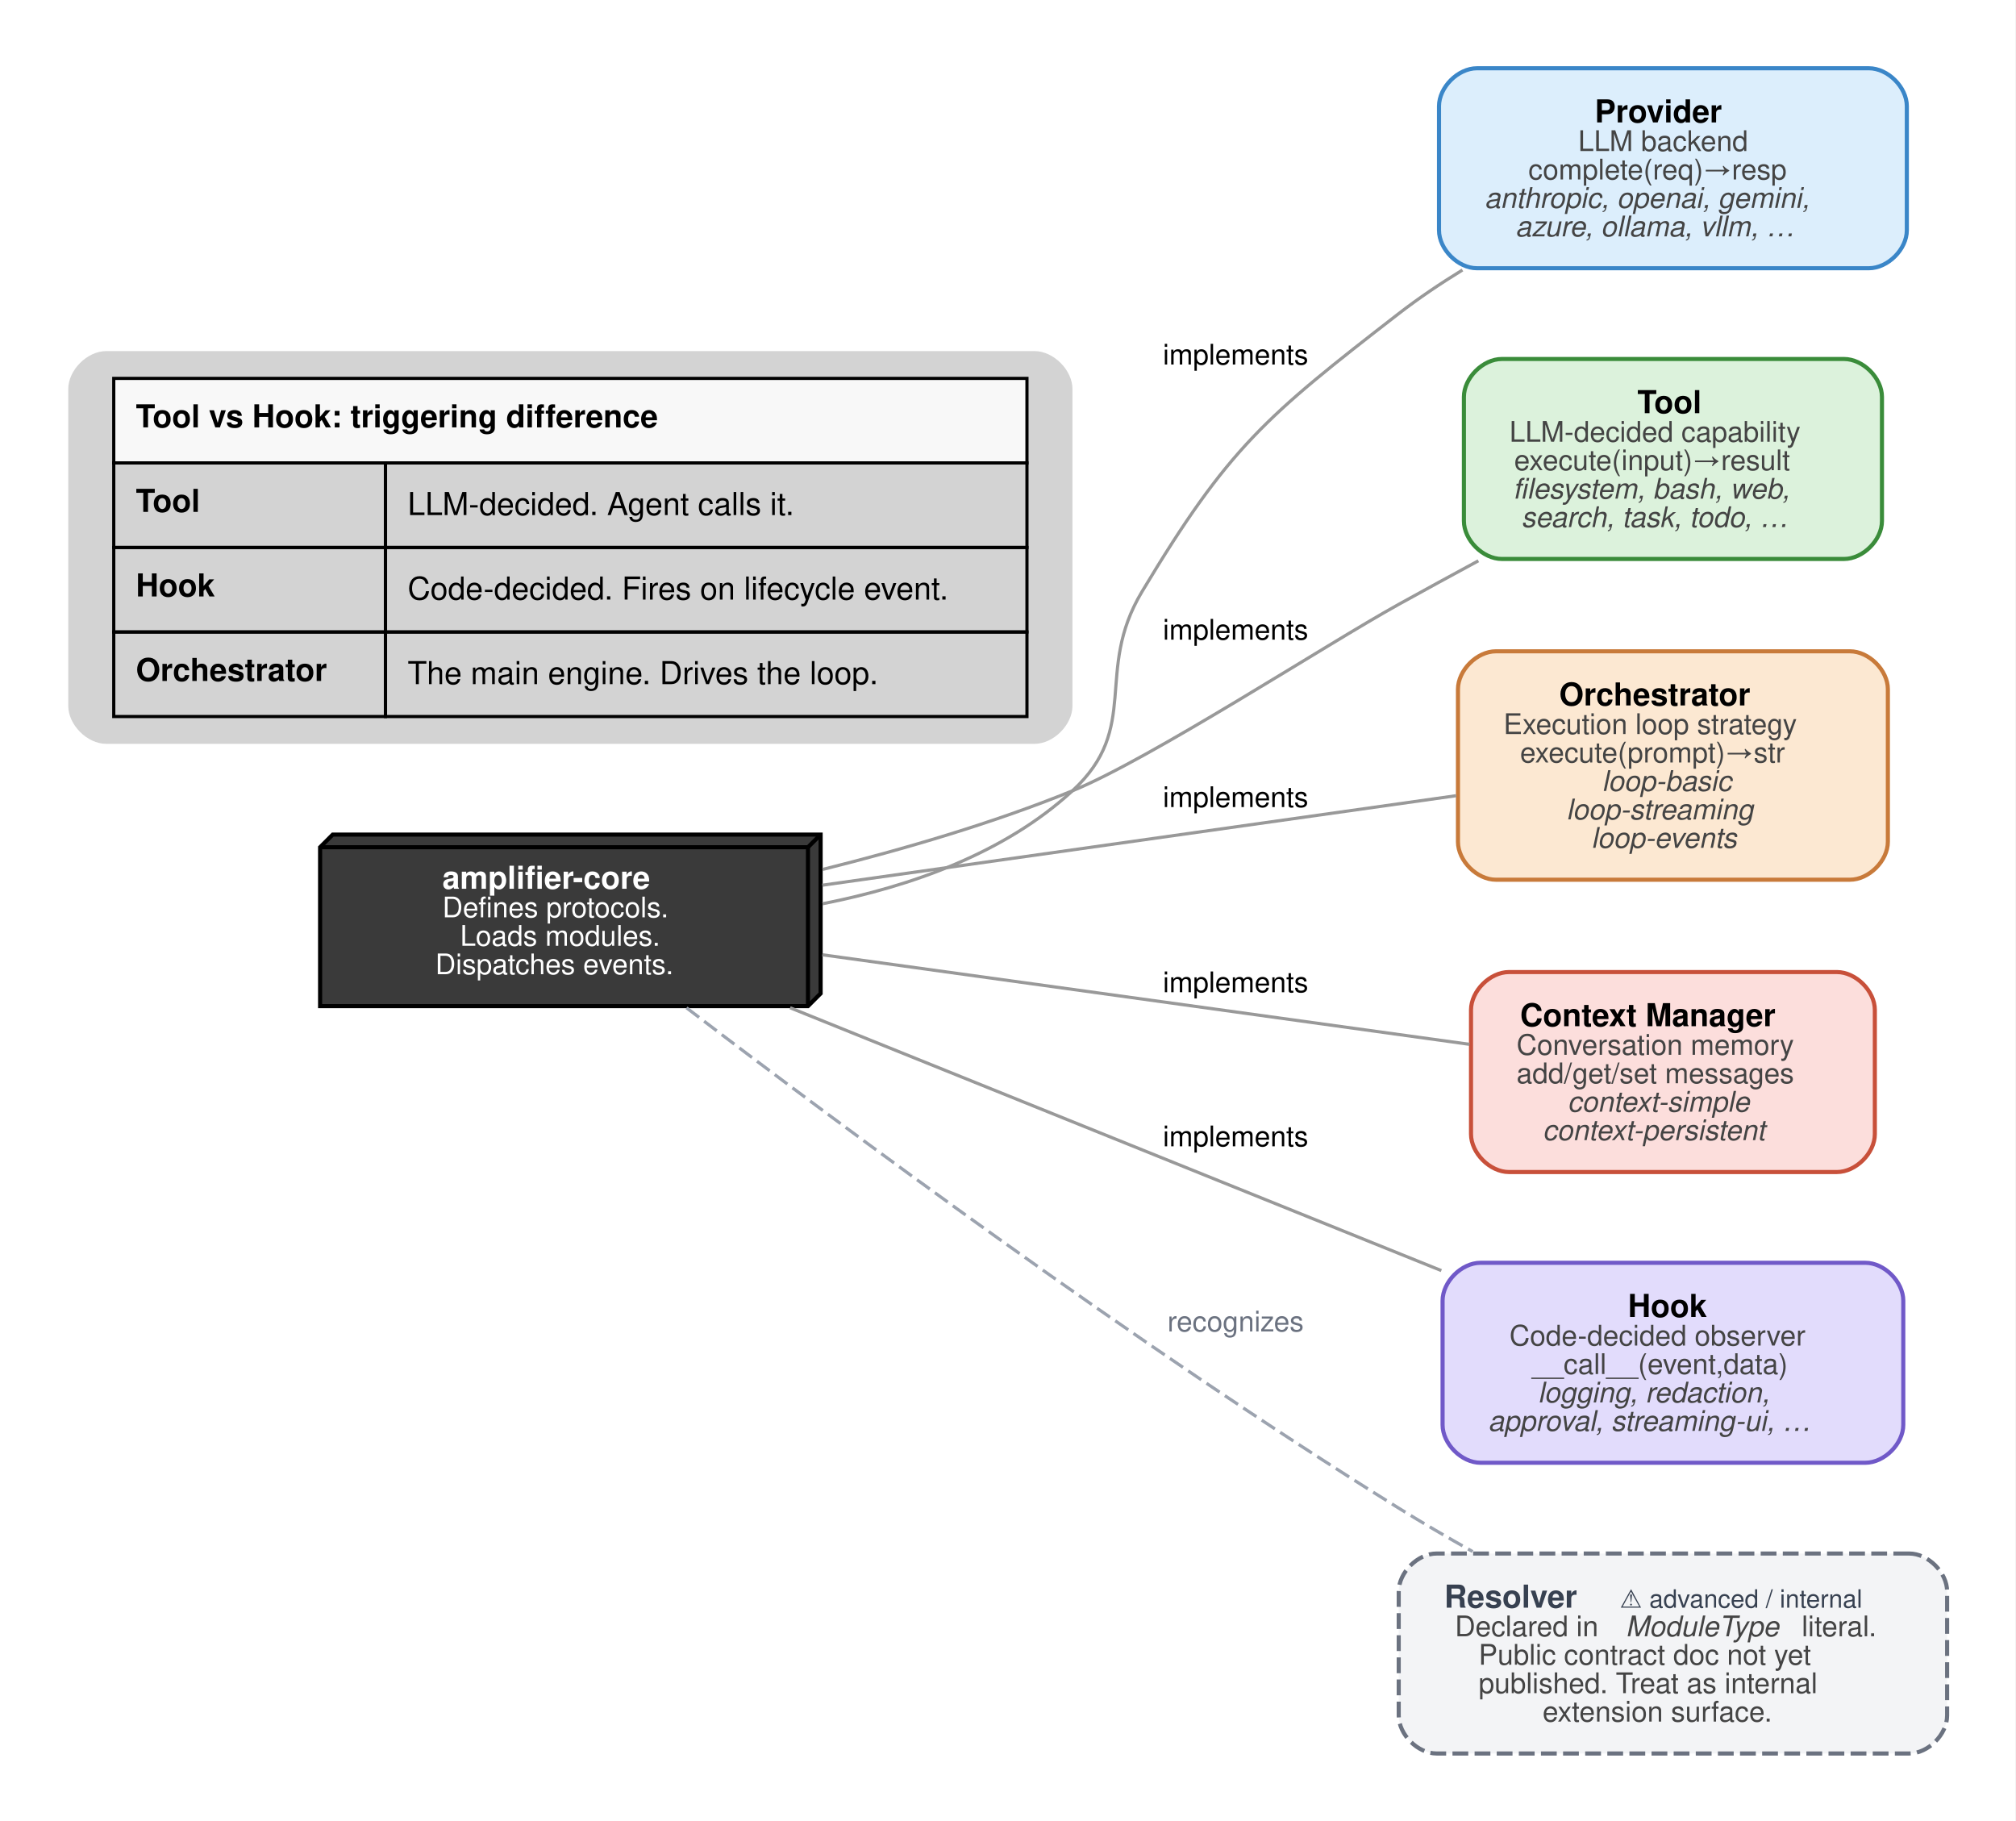
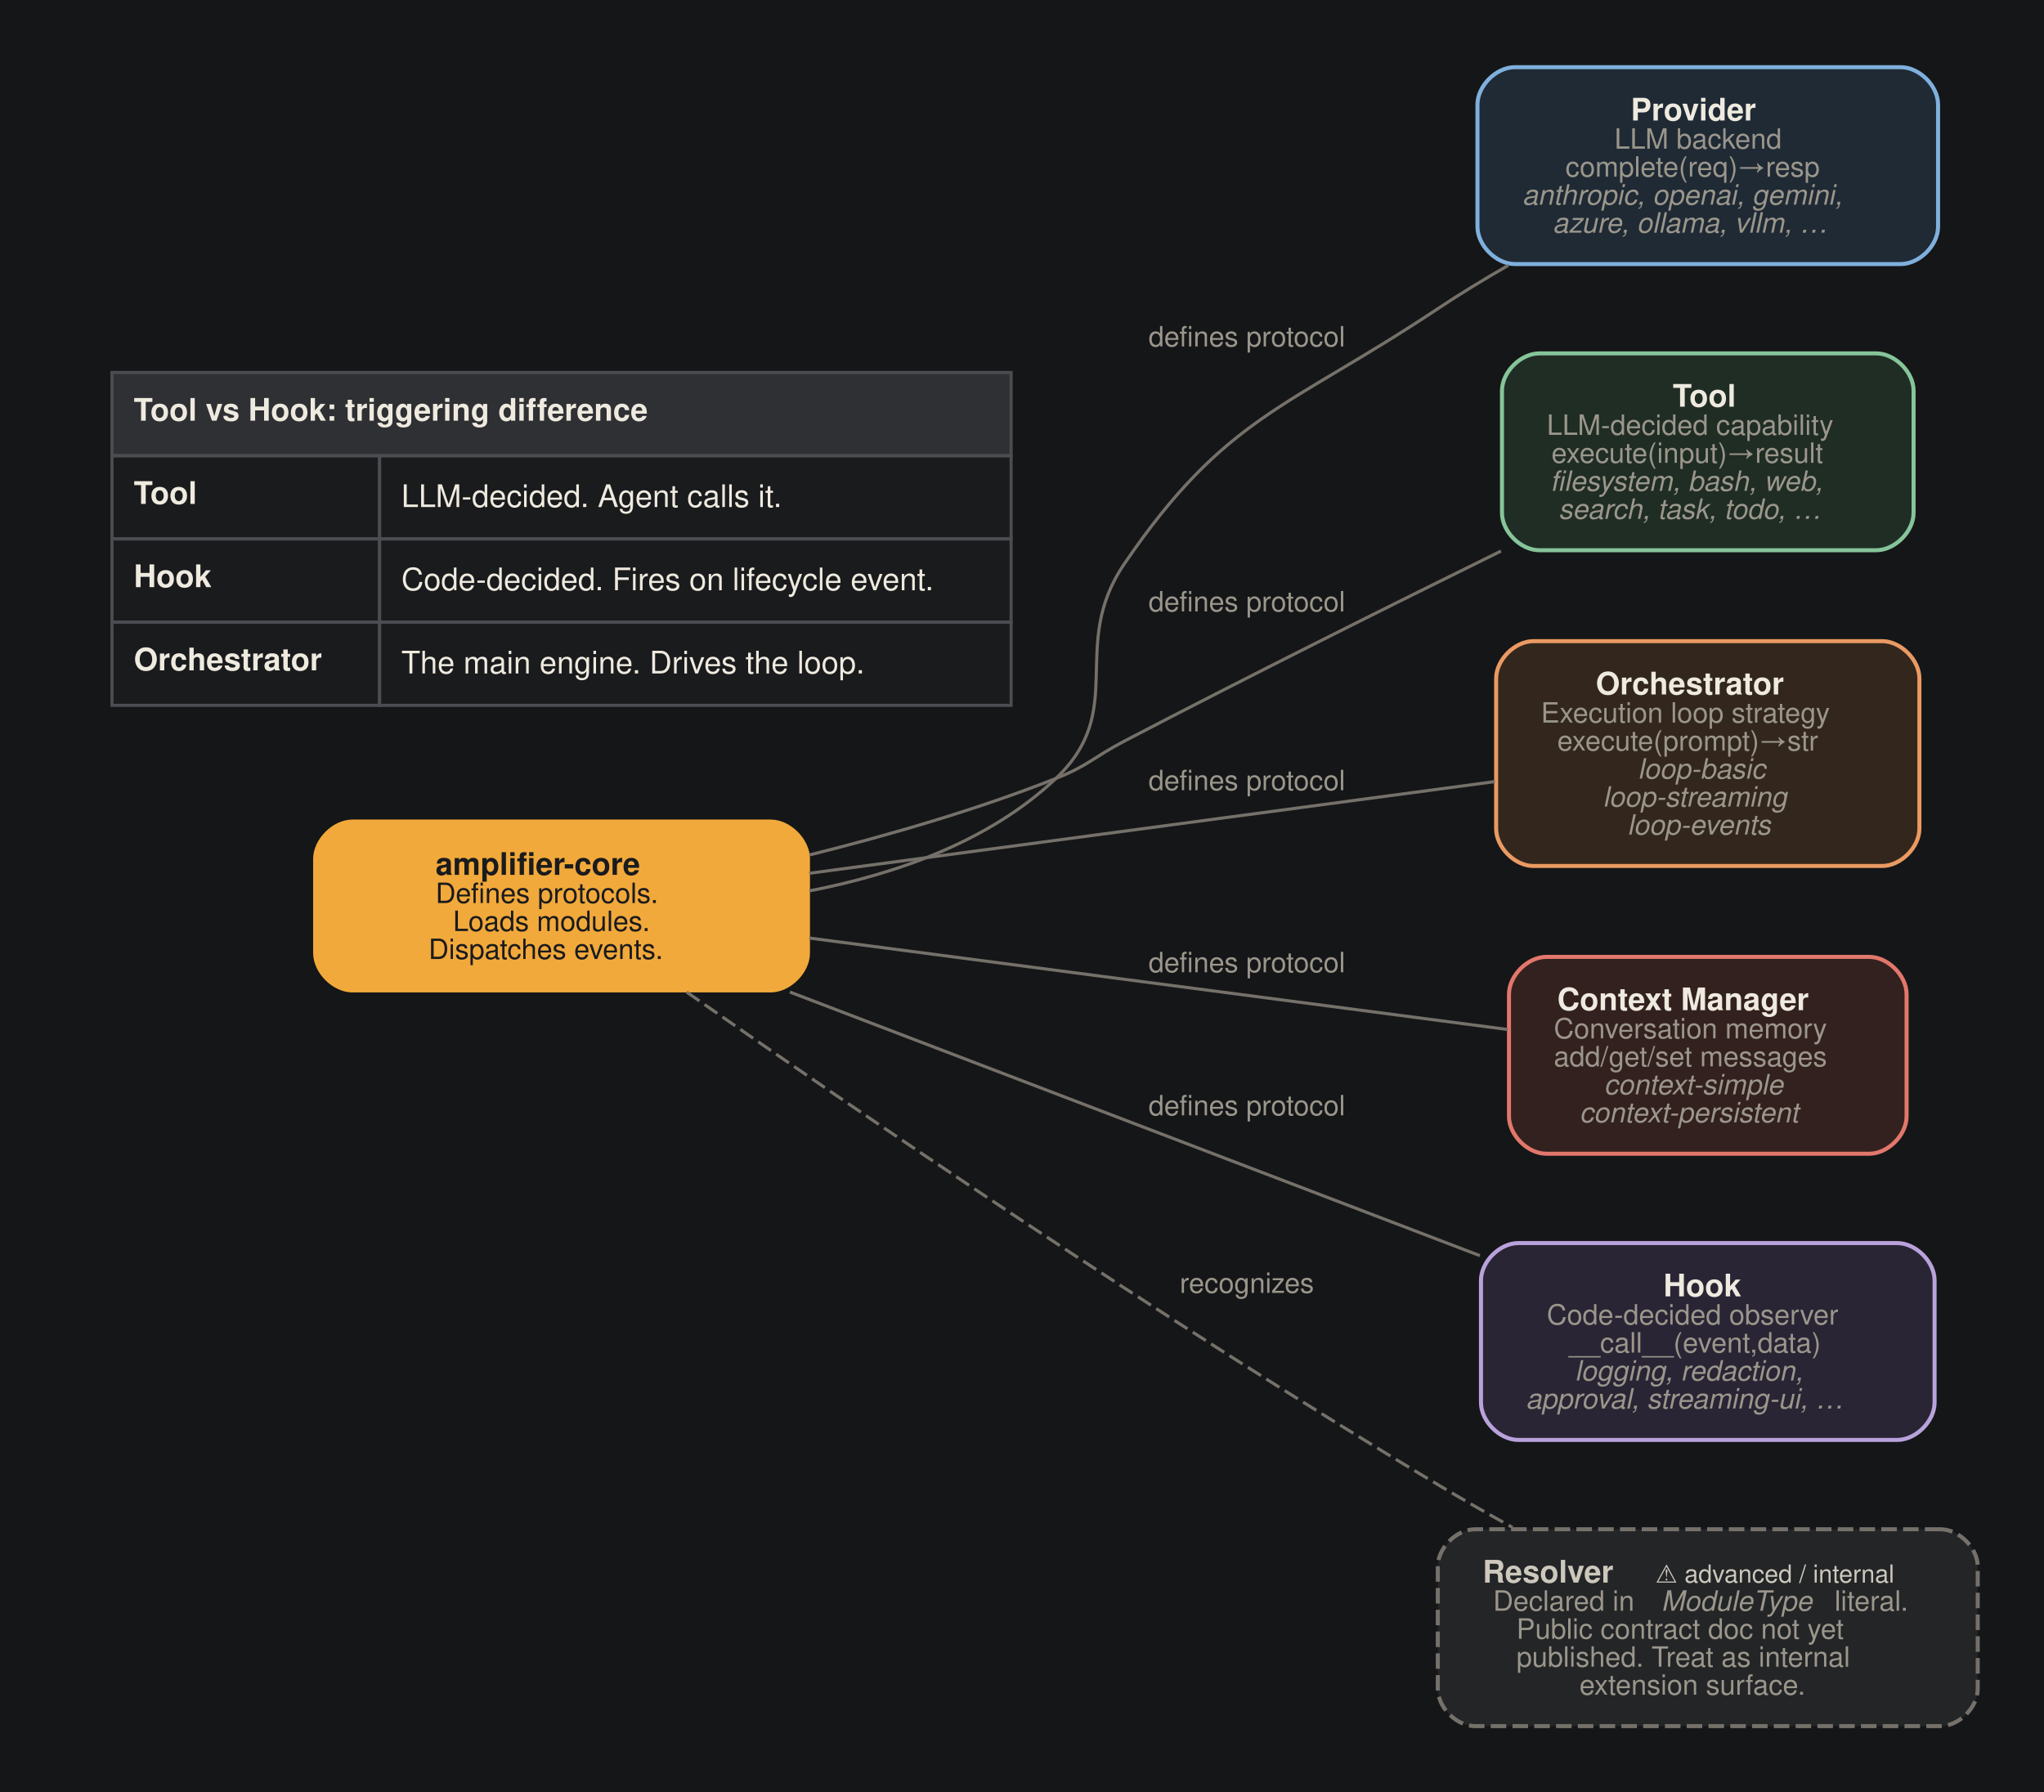
- <svg xmlns="http://www.w3.org/2000/svg" width="638pt" height="576pt" viewBox="0.00 0.00 638.00 576.00">
+ <svg xmlns="http://www.w3.org/2000/svg" width="657pt" height="576pt" viewBox="0.00 0.00 657.00 576.00">
  <g id="graph0" class="graph" transform="scale(1 1) rotate(0) translate(21.6 554.88)">
-     <polygon fill="white" stroke="none" points="-21.6,21.6 -21.6,-554.88 616.2,-554.88 616.2,21.6 -21.6,21.6" />
+     <polygon fill="#151618" stroke="none" points="-21.6,21.6 -21.6,-554.88 635.7,-554.88 635.7,21.6 -21.6,21.6" />
    <g id="node1" class="node">
-       <polygon fill="#3a3a3a" stroke="black" stroke-width="1.3" points="238.1,-290.78 83.7,-290.78 79.7,-286.78 79.7,-236.5 234.1,-236.5 238.1,-240.5 238.1,-290.78" />
-       <polyline fill="none" stroke="black" stroke-width="1.3" points="234.1,-286.78 79.7,-286.78" />
-       <polyline fill="none" stroke="black" stroke-width="1.3" points="234.1,-286.78 234.1,-236.5" />
-       <polyline fill="none" stroke="black" stroke-width="1.3" points="234.1,-286.78 238.1,-290.78" />
-       <text xml:space="preserve" text-anchor="start" x="118.4" y="-273.64" font-family="Helvetica,sans-Serif" font-weight="bold" font-size="10.00" fill="white">amplifier-core</text>
-       <text xml:space="preserve" text-anchor="start" x="118.4" y="-264.59" font-family="Helvetica,sans-Serif" font-size="9.00" fill="white">Defines protocols.</text>
-       <text xml:space="preserve" text-anchor="start" x="124.02" y="-255.59" font-family="Helvetica,sans-Serif" font-size="9.00" fill="white">Loads modules.</text>
-       <text xml:space="preserve" text-anchor="start" x="116.15" y="-246.59" font-family="Helvetica,sans-Serif" font-size="9.00" fill="white">Dispatches events.</text>
+       <path fill="#f2a93b" stroke="#f2a93b" stroke-width="1.3" d="M226.1,-290.78C226.1,-290.78 91.7,-290.78 91.7,-290.78 85.7,-290.78 79.7,-284.78 79.7,-278.78 79.7,-278.78 79.7,-248.5 79.7,-248.5 79.7,-242.5 85.7,-236.5 91.7,-236.5 91.7,-236.5 226.1,-236.5 226.1,-236.5 232.1,-236.5 238.1,-242.5 238.1,-248.5 238.1,-248.5 238.1,-278.78 238.1,-278.78 238.1,-284.78 232.1,-290.78 226.1,-290.78" />
+       <text xml:space="preserve" text-anchor="start" x="118.4" y="-273.64" font-family="Helvetica,sans-Serif" font-weight="bold" font-size="10.00" fill="#1a1b1d">amplifier-core</text>
+       <text xml:space="preserve" text-anchor="start" x="118.4" y="-264.59" font-family="Helvetica,sans-Serif" font-size="9.00" fill="#1a1b1d">Defines protocols.</text>
+       <text xml:space="preserve" text-anchor="start" x="124.02" y="-255.59" font-family="Helvetica,sans-Serif" font-size="9.00" fill="#1a1b1d">Loads modules.</text>
+       <text xml:space="preserve" text-anchor="start" x="116.15" y="-246.59" font-family="Helvetica,sans-Serif" font-size="9.00" fill="#1a1b1d">Dispatches events.</text>
    </g>
    <g id="node2" class="node">
-       <path fill="#dceefc" stroke="#3a86c8" stroke-width="1.3" d="M569.85,-533.28C569.85,-533.28 445.8,-533.28 445.8,-533.28 439.8,-533.28 433.8,-527.28 433.8,-521.28 433.8,-521.28 433.8,-482 433.8,-482 433.8,-476 439.8,-470 445.8,-470 445.8,-470 569.85,-470 569.85,-470 575.85,-470 581.85,-476 581.85,-482 581.85,-482 581.85,-521.28 581.85,-521.28 581.85,-527.28 575.85,-533.28 569.85,-533.28" />
-       <text xml:space="preserve" text-anchor="start" x="483.08" y="-516.14" font-family="Helvetica,sans-Serif" font-weight="bold" font-size="10.00">Provider</text>
-       <text xml:space="preserve" text-anchor="start" x="477.83" y="-507.09" font-family="Helvetica,sans-Serif" font-size="9.00" fill="#444444">LLM backend</text>
-       <text xml:space="preserve" text-anchor="start" x="462.08" y="-498.09" font-family="Helvetica,sans-Serif" font-size="9.00" fill="#444444">complete(req)→resp</text>
-       <text xml:space="preserve" text-anchor="start" x="448.2" y="-489.09" font-family="Helvetica,sans-Serif" font-style="italic" font-size="9.00" fill="#444444">anthropic, openai, gemini,</text>
-       <text xml:space="preserve" text-anchor="start" x="457.95" y="-480.09" font-family="Helvetica,sans-Serif" font-style="italic" font-size="9.00" fill="#444444">azure, ollama, vllm, …</text>
+       <path fill="#1f2a35" stroke="#7fb0dd" stroke-width="1.3" d="M589.35,-533.28C589.35,-533.28 465.3,-533.28 465.3,-533.28 459.3,-533.28 453.3,-527.28 453.3,-521.28 453.3,-521.28 453.3,-482 453.3,-482 453.3,-476 459.3,-470 465.3,-470 465.3,-470 589.35,-470 589.35,-470 595.35,-470 601.35,-476 601.35,-482 601.35,-482 601.35,-521.28 601.35,-521.28 601.35,-527.28 595.35,-533.28 589.35,-533.28" />
+       <text xml:space="preserve" text-anchor="start" x="502.58" y="-516.14" font-family="Helvetica,sans-Serif" font-weight="bold" font-size="10.00" fill="#efeadf">Provider</text>
+       <text xml:space="preserve" text-anchor="start" x="497.33" y="-507.09" font-family="Helvetica,sans-Serif" font-size="9.00" fill="#9b968b">LLM backend</text>
+       <text xml:space="preserve" text-anchor="start" x="481.58" y="-498.09" font-family="Helvetica,sans-Serif" font-size="9.00" fill="#9b968b">complete(req)→resp</text>
+       <text xml:space="preserve" text-anchor="start" x="467.7" y="-489.09" font-family="Helvetica,sans-Serif" font-style="italic" font-size="9.00" fill="#9b968b">anthropic, openai, gemini,</text>
+       <text xml:space="preserve" text-anchor="start" x="477.45" y="-480.09" font-family="Helvetica,sans-Serif" font-style="italic" font-size="9.00" fill="#9b968b">azure, ollama, vllm, …</text>
    </g>
    <g id="edge1" class="edge">
-       <path fill="none" stroke="#999999" d="M238.7,-268.89C266.59,-274.38 296.34,-284.87 317.8,-304.64 339.61,-324.74 324.53,-342.21 339.8,-367.64 367.2,-413.28 378.96,-423.05 421.05,-455.64 427.33,-460.5 434.2,-465.13 441.22,-469.44" />
-       <text xml:space="preserve" text-anchor="middle" x="369.43" y="-439.52" font-family="Helvetica,sans-Serif" font-size="9.00"> implements </text>
+       <path fill="none" stroke="#75716a" d="M238.58,-268.5C266.63,-273.93 296.51,-284.49 317.8,-304.64 341.17,-326.77 321.67,-347.04 339.8,-373.64 372.31,-421.35 392.5,-423.63 440.55,-455.64 447.72,-460.42 455.44,-465.12 463.2,-469.58" />
+       <text xml:space="preserve" text-anchor="middle" x="379.18" y="-443.51" font-family="Helvetica,sans-Serif" font-size="9.00" fill="#9b968b"> defines protocol </text>
    </g>
    <g id="node3" class="node">
-       <path fill="#dcf2dc" stroke="#3a8c3a" stroke-width="1.3" d="M561.98,-441.28C561.98,-441.28 453.68,-441.28 453.68,-441.28 447.68,-441.28 441.68,-435.28 441.68,-429.28 441.68,-429.28 441.68,-390 441.68,-390 441.68,-384 447.68,-378 453.68,-378 453.68,-378 561.98,-378 561.98,-378 567.98,-378 573.98,-384 573.98,-390 573.98,-390 573.98,-429.28 573.98,-429.28 573.98,-435.28 567.98,-441.28 561.98,-441.28" />
-       <text xml:space="preserve" text-anchor="start" x="496.58" y="-424.14" font-family="Helvetica,sans-Serif" font-weight="bold" font-size="10.00">Tool</text>
-       <text xml:space="preserve" text-anchor="start" x="456.08" y="-415.09" font-family="Helvetica,sans-Serif" font-size="9.00" fill="#444444">LLM-decided capability</text>
-       <text xml:space="preserve" text-anchor="start" x="457.58" y="-406.09" font-family="Helvetica,sans-Serif" font-size="9.00" fill="#444444">execute(input)→result</text>
-       <text xml:space="preserve" text-anchor="start" x="457.2" y="-397.09" font-family="Helvetica,sans-Serif" font-style="italic" font-size="9.00" fill="#444444">filesystem, bash, web,</text>
-       <text xml:space="preserve" text-anchor="start" x="459.83" y="-388.09" font-family="Helvetica,sans-Serif" font-style="italic" font-size="9.00" fill="#444444">search, task, todo, …</text>
+       <path fill="#1f2d25" stroke="#86c49a" stroke-width="1.3" d="M581.48,-441.28C581.48,-441.28 473.18,-441.28 473.18,-441.28 467.18,-441.28 461.18,-435.28 461.18,-429.28 461.18,-429.28 461.18,-390 461.18,-390 461.18,-384 467.18,-378 473.18,-378 473.18,-378 581.48,-378 581.48,-378 587.48,-378 593.48,-384 593.48,-390 593.48,-390 593.48,-429.28 593.48,-429.28 593.48,-435.28 587.48,-441.28 581.48,-441.28" />
+       <text xml:space="preserve" text-anchor="start" x="516.08" y="-424.14" font-family="Helvetica,sans-Serif" font-weight="bold" font-size="10.00" fill="#efeadf">Tool</text>
+       <text xml:space="preserve" text-anchor="start" x="475.58" y="-415.09" font-family="Helvetica,sans-Serif" font-size="9.00" fill="#9b968b">LLM-decided capability</text>
+       <text xml:space="preserve" text-anchor="start" x="477.08" y="-406.09" font-family="Helvetica,sans-Serif" font-size="9.00" fill="#9b968b">execute(input)→result</text>
+       <text xml:space="preserve" text-anchor="start" x="476.7" y="-397.09" font-family="Helvetica,sans-Serif" font-style="italic" font-size="9.00" fill="#9b968b">filesystem, bash, web,</text>
+       <text xml:space="preserve" text-anchor="start" x="479.33" y="-388.09" font-family="Helvetica,sans-Serif" font-style="italic" font-size="9.00" fill="#9b968b">search, task, todo, …</text>
    </g>
    <g id="edge2" class="edge">
-       <path fill="none" stroke="#999999" d="M238.73,-279.75C264.41,-286.15 292.75,-294.44 317.8,-304.64 342.28,-314.6 397.93,-350.84 421.05,-363.64 429.18,-368.14 437.78,-372.83 446.26,-377.42" />
-       <text xml:space="preserve" text-anchor="middle" x="369.43" y="-352.48" font-family="Helvetica,sans-Serif" font-size="9.00"> implements </text>
+       <path fill="none" stroke="#75716a" d="M238.61,-280.05C264.29,-286.46 292.65,-294.69 317.8,-304.64 328.16,-308.74 329.93,-311.49 339.8,-316.64 379.74,-337.48 424.95,-360.05 460.85,-377.73" />
+       <text xml:space="preserve" text-anchor="middle" x="379.18" y="-358.33" font-family="Helvetica,sans-Serif" font-size="9.00" fill="#9b968b"> defines protocol </text>
    </g>
    <g id="node4" class="node">
-       <path fill="#fce8d2" stroke="#c87a3a" stroke-width="1.3" d="M563.85,-348.78C563.85,-348.78 451.8,-348.78 451.8,-348.78 445.8,-348.78 439.8,-342.78 439.8,-336.78 439.8,-336.78 439.8,-288.5 439.8,-288.5 439.8,-282.5 445.8,-276.5 451.8,-276.5 451.8,-276.5 563.85,-276.5 563.85,-276.5 569.85,-276.5 575.85,-282.5 575.85,-288.5 575.85,-288.5 575.85,-336.78 575.85,-336.78 575.85,-342.78 569.85,-348.78 563.85,-348.78" />
-       <text xml:space="preserve" text-anchor="start" x="471.83" y="-331.64" font-family="Helvetica,sans-Serif" font-weight="bold" font-size="10.00">Orchestrator</text>
-       <text xml:space="preserve" text-anchor="start" x="454.2" y="-322.59" font-family="Helvetica,sans-Serif" font-size="9.00" fill="#444444">Execution loop strategy</text>
-       <text xml:space="preserve" text-anchor="start" x="459.45" y="-313.59" font-family="Helvetica,sans-Serif" font-size="9.00" fill="#444444">execute(prompt)→str</text>
-       <text xml:space="preserve" text-anchor="start" x="485.33" y="-304.59" font-family="Helvetica,sans-Serif" font-style="italic" font-size="9.00" fill="#444444">loop-basic</text>
-       <text xml:space="preserve" text-anchor="start" x="474.08" y="-295.59" font-family="Helvetica,sans-Serif" font-style="italic" font-size="9.00" fill="#444444">loop-streaming</text>
-       <text xml:space="preserve" text-anchor="start" x="481.95" y="-286.59" font-family="Helvetica,sans-Serif" font-style="italic" font-size="9.00" fill="#444444">loop-events</text>
+       <path fill="#33271d" stroke="#ea9a62" stroke-width="1.3" d="M583.35,-348.78C583.35,-348.78 471.3,-348.78 471.3,-348.78 465.3,-348.78 459.3,-342.78 459.3,-336.78 459.3,-336.78 459.3,-288.5 459.3,-288.5 459.3,-282.5 465.3,-276.5 471.3,-276.5 471.3,-276.5 583.35,-276.5 583.35,-276.5 589.35,-276.5 595.35,-282.5 595.35,-288.5 595.35,-288.5 595.35,-336.78 595.35,-336.78 595.35,-342.78 589.35,-348.78 583.35,-348.78" />
+       <text xml:space="preserve" text-anchor="start" x="491.33" y="-331.64" font-family="Helvetica,sans-Serif" font-weight="bold" font-size="10.00" fill="#efeadf">Orchestrator</text>
+       <text xml:space="preserve" text-anchor="start" x="473.7" y="-322.59" font-family="Helvetica,sans-Serif" font-size="9.00" fill="#9b968b">Execution loop strategy</text>
+       <text xml:space="preserve" text-anchor="start" x="478.95" y="-313.59" font-family="Helvetica,sans-Serif" font-size="9.00" fill="#9b968b">execute(prompt)→str</text>
+       <text xml:space="preserve" text-anchor="start" x="504.83" y="-304.59" font-family="Helvetica,sans-Serif" font-style="italic" font-size="9.00" fill="#9b968b">loop-basic</text>
+       <text xml:space="preserve" text-anchor="start" x="493.58" y="-295.59" font-family="Helvetica,sans-Serif" font-style="italic" font-size="9.00" fill="#9b968b">loop-streaming</text>
+       <text xml:space="preserve" text-anchor="start" x="501.45" y="-286.59" font-family="Helvetica,sans-Serif" font-style="italic" font-size="9.00" fill="#9b968b">loop-events</text>
    </g>
    <g id="edge3" class="edge">
-       <path fill="none" stroke="#999999" d="M238.62,-274.76C299.1,-283.3 381.73,-294.97 439.23,-303.09" />
-       <text xml:space="preserve" text-anchor="middle" x="369.43" y="-299.49" font-family="Helvetica,sans-Serif" font-size="9.00"> implements </text>
+       <path fill="none" stroke="#75716a" d="M238.51,-274.15C304.12,-282.93 396.64,-295.3 458.92,-303.63" />
+       <text xml:space="preserve" text-anchor="middle" x="379.18" y="-300.86" font-family="Helvetica,sans-Serif" font-size="9.00" fill="#9b968b"> defines protocol </text>
    </g>
    <g id="node5" class="node">
-       <path fill="#fcdedc" stroke="#c8503a" stroke-width="1.3" d="M559.73,-247.28C559.73,-247.28 455.93,-247.28 455.93,-247.28 449.93,-247.28 443.93,-241.28 443.93,-235.28 443.93,-235.28 443.93,-196 443.93,-196 443.93,-190 449.93,-184 455.93,-184 455.93,-184 559.73,-184 559.73,-184 565.73,-184 571.73,-190 571.73,-196 571.73,-196 571.73,-235.28 571.73,-235.28 571.73,-241.28 565.73,-247.28 559.73,-247.28" />
-       <text xml:space="preserve" text-anchor="start" x="459.45" y="-230.14" font-family="Helvetica,sans-Serif" font-weight="bold" font-size="10.00">Context Manager</text>
-       <text xml:space="preserve" text-anchor="start" x="458.33" y="-221.09" font-family="Helvetica,sans-Serif" font-size="9.00" fill="#444444">Conversation memory</text>
-       <text xml:space="preserve" text-anchor="start" x="458.33" y="-212.09" font-family="Helvetica,sans-Serif" font-size="9.00" fill="#444444">add/get/set messages</text>
-       <text xml:space="preserve" text-anchor="start" x="474.45" y="-203.09" font-family="Helvetica,sans-Serif" font-style="italic" font-size="9.00" fill="#444444">context-simple</text>
-       <text xml:space="preserve" text-anchor="start" x="466.58" y="-194.09" font-family="Helvetica,sans-Serif" font-style="italic" font-size="9.00" fill="#444444">context-persistent</text>
+       <path fill="#33211f" stroke="#e2776b" stroke-width="1.3" d="M579.23,-247.28C579.23,-247.28 475.43,-247.28 475.43,-247.28 469.43,-247.28 463.43,-241.28 463.43,-235.28 463.43,-235.28 463.43,-196 463.43,-196 463.43,-190 469.43,-184 475.43,-184 475.43,-184 579.23,-184 579.23,-184 585.23,-184 591.23,-190 591.23,-196 591.23,-196 591.23,-235.28 591.23,-235.28 591.23,-241.28 585.23,-247.28 579.23,-247.28" />
+       <text xml:space="preserve" text-anchor="start" x="478.95" y="-230.14" font-family="Helvetica,sans-Serif" font-weight="bold" font-size="10.00" fill="#efeadf">Context Manager</text>
+       <text xml:space="preserve" text-anchor="start" x="477.83" y="-221.09" font-family="Helvetica,sans-Serif" font-size="9.00" fill="#9b968b">Conversation memory</text>
+       <text xml:space="preserve" text-anchor="start" x="477.83" y="-212.09" font-family="Helvetica,sans-Serif" font-size="9.00" fill="#9b968b">add/get/set messages</text>
+       <text xml:space="preserve" text-anchor="start" x="493.95" y="-203.09" font-family="Helvetica,sans-Serif" font-style="italic" font-size="9.00" fill="#9b968b">context-simple</text>
+       <text xml:space="preserve" text-anchor="start" x="486.08" y="-194.09" font-family="Helvetica,sans-Serif" font-style="italic" font-size="9.00" fill="#9b968b">context-persistent</text>
    </g>
    <g id="edge4" class="edge">
-       <path fill="none" stroke="#999999" d="M238.62,-252.75C300.6,-244.17 385.85,-232.38 443.46,-224.41" />
-       <text xml:space="preserve" text-anchor="middle" x="369.43" y="-240.9" font-family="Helvetica,sans-Serif" font-size="9.00"> implements </text>
+       <path fill="none" stroke="#75716a" d="M238.51,-253.34C305.59,-244.56 400.81,-232.08 463.06,-223.93" />
+       <text xml:space="preserve" text-anchor="middle" x="379.18" y="-242.34" font-family="Helvetica,sans-Serif" font-size="9.00" fill="#9b968b"> defines protocol </text>
    </g>
    <g id="node6" class="node">
-       <path fill="#e2dcfc" stroke="#7059c8" stroke-width="1.3" d="M568.73,-155.28C568.73,-155.28 446.93,-155.28 446.93,-155.28 440.93,-155.28 434.93,-149.28 434.93,-143.28 434.93,-143.28 434.93,-104 434.93,-104 434.93,-98 440.93,-92 446.93,-92 446.93,-92 568.73,-92 568.73,-92 574.73,-92 580.73,-98 580.73,-104 580.73,-104 580.73,-143.28 580.73,-143.28 580.73,-149.28 574.73,-155.28 568.73,-155.28" />
-       <text xml:space="preserve" text-anchor="start" x="493.58" y="-138.14" font-family="Helvetica,sans-Serif" font-weight="bold" font-size="10.00">Hook</text>
-       <text xml:space="preserve" text-anchor="start" x="456.08" y="-129.09" font-family="Helvetica,sans-Serif" font-size="9.00" fill="#444444">Code-decided observer</text>
-       <text xml:space="preserve" text-anchor="start" x="463.2" y="-120.09" font-family="Helvetica,sans-Serif" font-size="9.00" fill="#444444">__call__(event,data)</text>
-       <text xml:space="preserve" text-anchor="start" x="465.08" y="-111.09" font-family="Helvetica,sans-Serif" font-style="italic" font-size="9.00" fill="#444444">logging, redaction,</text>
-       <text xml:space="preserve" text-anchor="start" x="449.33" y="-102.09" font-family="Helvetica,sans-Serif" font-style="italic" font-size="9.00" fill="#444444">approval, streaming-ui, …</text>
+       <path fill="#2a2535" stroke="#b9a2dc" stroke-width="1.3" d="M588.23,-155.28C588.23,-155.28 466.43,-155.28 466.43,-155.28 460.43,-155.28 454.43,-149.28 454.43,-143.28 454.43,-143.28 454.43,-104 454.43,-104 454.43,-98 460.43,-92 466.43,-92 466.43,-92 588.23,-92 588.23,-92 594.23,-92 600.23,-98 600.23,-104 600.23,-104 600.23,-143.28 600.23,-143.28 600.23,-149.28 594.23,-155.28 588.23,-155.28" />
+       <text xml:space="preserve" text-anchor="start" x="513.08" y="-138.14" font-family="Helvetica,sans-Serif" font-weight="bold" font-size="10.00" fill="#efeadf">Hook</text>
+       <text xml:space="preserve" text-anchor="start" x="475.58" y="-129.09" font-family="Helvetica,sans-Serif" font-size="9.00" fill="#9b968b">Code-decided observer</text>
+       <text xml:space="preserve" text-anchor="start" x="482.7" y="-120.09" font-family="Helvetica,sans-Serif" font-size="9.00" fill="#9b968b">__call__(event,data)</text>
+       <text xml:space="preserve" text-anchor="start" x="484.58" y="-111.09" font-family="Helvetica,sans-Serif" font-style="italic" font-size="9.00" fill="#9b968b">logging, redaction,</text>
+       <text xml:space="preserve" text-anchor="start" x="468.83" y="-102.09" font-family="Helvetica,sans-Serif" font-style="italic" font-size="9.00" fill="#9b968b">approval, streaming-ui, …</text>
    </g>
    <g id="edge5" class="edge">
-       <path fill="none" stroke="#999999" d="M228.44,-235.98C287.98,-211.95 373.93,-177.27 434.54,-152.81" />
-       <text xml:space="preserve" text-anchor="middle" x="369.43" y="-192.14" font-family="Helvetica,sans-Serif" font-size="9.00"> implements </text>
+       <path fill="none" stroke="#75716a" d="M232.29,-235.98C296.53,-211.44 389.89,-175.77 454.08,-151.24" />
+       <text xml:space="preserve" text-anchor="middle" x="379.18" y="-196.34" font-family="Helvetica,sans-Serif" font-size="9.00" fill="#9b968b"> defines protocol </text>
    </g>
    <g id="node7" class="node">
-       <path fill="#f3f4f6" stroke="#6b7280" stroke-width="1.3" stroke-dasharray="5,2" d="M582.6,-63.28C582.6,-63.28 433.05,-63.28 433.05,-63.28 427.05,-63.28 421.05,-57.28 421.05,-51.28 421.05,-51.28 421.05,-12 421.05,-12 421.05,-6 427.05,0 433.05,0 433.05,0 582.6,0 582.6,0 588.6,0 594.6,-6 594.6,-12 594.6,-12 594.6,-51.28 594.6,-51.28 594.6,-57.28 588.6,-63.28 582.6,-63.28" />
-       <text xml:space="preserve" text-anchor="start" x="435.45" y="-46.14" font-family="Helvetica,sans-Serif" font-weight="bold" font-size="10.00" fill="#374151">Resolver</text>
-       <text xml:space="preserve" text-anchor="start" x="484.95" y="-46.14" font-family="Helvetica,sans-Serif" font-size="10.00" fill="#374151">  </text>
-       <text xml:space="preserve" text-anchor="start" x="490.95" y="-46.14" font-family="Helvetica,sans-Serif" font-size="8.00" fill="#374151">⚠ advanced / internal</text>
-       <text xml:space="preserve" text-anchor="start" x="438.83" y="-37.09" font-family="Helvetica,sans-Serif" font-size="9.00" fill="#444444">Declared in </text>
-       <text xml:space="preserve" text-anchor="start" x="492.83" y="-37.09" font-family="Helvetica,sans-Serif" font-style="italic" font-size="9.00" fill="#444444">ModuleType</text>
-       <text xml:space="preserve" text-anchor="start" x="546.08" y="-37.09" font-family="Helvetica,sans-Serif" font-size="9.00" fill="#444444"> literal.</text>
-       <text xml:space="preserve" text-anchor="start" x="446.33" y="-28.09" font-family="Helvetica,sans-Serif" font-size="9.00" fill="#444444">Public contract doc not yet</text>
-       <text xml:space="preserve" text-anchor="start" x="446.33" y="-19.09" font-family="Helvetica,sans-Serif" font-size="9.00" fill="#444444">published. Treat as internal</text>
-       <text xml:space="preserve" text-anchor="start" x="466.58" y="-10.09" font-family="Helvetica,sans-Serif" font-size="9.00" fill="#444444">extension surface.</text>
+       <path fill="#232527" stroke="#75716a" stroke-width="1.3" stroke-dasharray="5,2" d="M602.1,-63.28C602.1,-63.28 452.55,-63.28 452.55,-63.28 446.55,-63.28 440.55,-57.28 440.55,-51.28 440.55,-51.28 440.55,-12 440.55,-12 440.55,-6 446.55,0 452.55,0 452.55,0 602.1,0 602.1,0 608.1,0 614.1,-6 614.1,-12 614.1,-12 614.1,-51.28 614.1,-51.28 614.1,-57.28 608.1,-63.28 602.1,-63.28" />
+       <text xml:space="preserve" text-anchor="start" x="454.95" y="-46.14" font-family="Helvetica,sans-Serif" font-weight="bold" font-size="10.00" fill="#cdc8bc">Resolver</text>
+       <text xml:space="preserve" text-anchor="start" x="504.45" y="-46.14" font-family="Helvetica,sans-Serif" font-size="10.00" fill="#cdc8bc">  </text>
+       <text xml:space="preserve" text-anchor="start" x="510.45" y="-46.14" font-family="Helvetica,sans-Serif" font-size="8.00" fill="#cdc8bc">⚠ advanced / internal</text>
+       <text xml:space="preserve" text-anchor="start" x="458.33" y="-37.09" font-family="Helvetica,sans-Serif" font-size="9.00" fill="#9b968b">Declared in </text>
+       <text xml:space="preserve" text-anchor="start" x="512.33" y="-37.09" font-family="Helvetica,sans-Serif" font-style="italic" font-size="9.00" fill="#9b968b">ModuleType</text>
+       <text xml:space="preserve" text-anchor="start" x="565.58" y="-37.09" font-family="Helvetica,sans-Serif" font-size="9.00" fill="#9b968b"> literal.</text>
+       <text xml:space="preserve" text-anchor="start" x="465.83" y="-28.09" font-family="Helvetica,sans-Serif" font-size="9.00" fill="#9b968b">Public contract doc not yet</text>
+       <text xml:space="preserve" text-anchor="start" x="465.83" y="-19.09" font-family="Helvetica,sans-Serif" font-size="9.00" fill="#9b968b">published. Treat as internal</text>
+       <text xml:space="preserve" text-anchor="start" x="486.08" y="-10.09" font-family="Helvetica,sans-Serif" font-size="9.00" fill="#9b968b">extension surface.</text>
    </g>
    <g id="edge6" class="edge">
-       <path fill="none" stroke="#9ca3af" stroke-dasharray="5,2" d="M195.66,-235.96C245.07,-198.24 337.58,-129.46 421.05,-77.64 428.52,-73.01 436.49,-68.36 444.45,-63.89" />
-       <text xml:space="preserve" text-anchor="middle" x="369.43" y="-133.56" font-family="Helvetica,sans-Serif" font-size="9.00" fill="#6b7280"> recognizes </text>
+       <path fill="none" stroke="#75716a" stroke-dasharray="5,2" d="M199.12,-235.96C252.71,-198.54 352.25,-130.42 440.55,-77.64 448.24,-73.04 456.42,-68.38 464.56,-63.87" />
+       <text xml:space="preserve" text-anchor="middle" x="379.18" y="-139.27" font-family="Helvetica,sans-Serif" font-size="9.00" fill="#9b968b"> recognizes </text>
    </g>
    <g id="node8" class="node">
-       <path fill="lightgrey" stroke="none" stroke-width="1.3" d="M305.8,-443.78C305.8,-443.78 12,-443.78 12,-443.78 6,-443.78 0,-437.78 0,-431.78 0,-431.78 0,-331.5 0,-331.5 0,-325.5 6,-319.5 12,-319.5 12,-319.5 305.8,-319.5 305.8,-319.5 311.8,-319.5 317.8,-325.5 317.8,-331.5 317.8,-331.5 317.8,-431.78 317.8,-431.78 317.8,-437.78 311.8,-443.78 305.8,-443.78" />
-       <polygon fill="#f8f8f8" stroke="none" points="14.4,-408.39 14.4,-435.14 303.4,-435.14 303.4,-408.39 14.4,-408.39" />
-       <polygon fill="none" stroke="black" points="14.4,-408.39 14.4,-435.14 303.4,-435.14 303.4,-408.39 14.4,-408.39" />
-       <text xml:space="preserve" text-anchor="start" x="21.4" y="-419.64" font-family="Helvetica,sans-Serif" font-weight="bold" font-size="10.00">Tool vs Hook: triggering difference</text>
-       <polygon fill="none" stroke="black" points="14.4,-381.64 14.4,-408.39 100.4,-408.39 100.4,-381.64 14.4,-381.64" />
-       <text xml:space="preserve" text-anchor="start" x="21.4" y="-392.89" font-family="Helvetica,sans-Serif" font-weight="bold" font-size="10.00">Tool</text>
-       <polygon fill="none" stroke="black" points="100.4,-381.64 100.4,-408.39 303.4,-408.39 303.4,-381.64 100.4,-381.64" />
-       <text xml:space="preserve" text-anchor="start" x="107.4" y="-391.89" font-family="Helvetica,sans-Serif" font-size="10.00">LLM-decided. Agent calls it.</text>
-       <polygon fill="none" stroke="black" points="14.4,-354.89 14.4,-381.64 100.4,-381.64 100.4,-354.89 14.4,-354.89" />
-       <text xml:space="preserve" text-anchor="start" x="21.4" y="-366.14" font-family="Helvetica,sans-Serif" font-weight="bold" font-size="10.00">Hook</text>
-       <polygon fill="none" stroke="black" points="100.4,-354.89 100.4,-381.64 303.4,-381.64 303.4,-354.89 100.4,-354.89" />
-       <text xml:space="preserve" text-anchor="start" x="107.4" y="-365.14" font-family="Helvetica,sans-Serif" font-size="10.00">Code-decided. Fires on lifecycle event.</text>
-       <polygon fill="none" stroke="black" points="14.4,-328.14 14.4,-354.89 100.4,-354.89 100.4,-328.14 14.4,-328.14" />
-       <text xml:space="preserve" text-anchor="start" x="21.4" y="-339.39" font-family="Helvetica,sans-Serif" font-weight="bold" font-size="10.00">Orchestrator</text>
-       <polygon fill="none" stroke="black" points="100.4,-328.14 100.4,-354.89 303.4,-354.89 303.4,-328.14 100.4,-328.14" />
-       <text xml:space="preserve" text-anchor="start" x="107.4" y="-338.39" font-family="Helvetica,sans-Serif" font-size="10.00">The main engine. Drives the loop.</text>
+       <polygon fill="#1a1b1d" stroke="none" points="14.4,-328.14 14.4,-435.14 303.4,-435.14 303.4,-328.14 14.4,-328.14" />
+       <polygon fill="#2e3033" stroke="none" points="14.4,-408.39 14.4,-435.14 303.4,-435.14 303.4,-408.39 14.4,-408.39" />
+       <polygon fill="none" stroke="#4a4d51" points="14.4,-408.39 14.4,-435.14 303.4,-435.14 303.4,-408.39 14.4,-408.39" />
+       <text xml:space="preserve" text-anchor="start" x="21.4" y="-419.64" font-family="Helvetica,sans-Serif" font-weight="bold" font-size="10.00" fill="#efeadf">Tool vs Hook: triggering difference</text>
+       <polygon fill="none" stroke="#4a4d51" points="14.4,-381.64 14.4,-408.39 100.4,-408.39 100.4,-381.64 14.4,-381.64" />
+       <text xml:space="preserve" text-anchor="start" x="21.4" y="-392.89" font-family="Helvetica,sans-Serif" font-weight="bold" font-size="10.00" fill="#efeadf">Tool</text>
+       <polygon fill="none" stroke="#4a4d51" points="100.4,-381.64 100.4,-408.39 303.4,-408.39 303.4,-381.64 100.4,-381.64" />
+       <text xml:space="preserve" text-anchor="start" x="107.4" y="-391.89" font-family="Helvetica,sans-Serif" font-size="10.00" fill="#efeadf">LLM-decided. Agent calls it.</text>
+       <polygon fill="none" stroke="#4a4d51" points="14.4,-354.89 14.4,-381.64 100.4,-381.64 100.4,-354.89 14.4,-354.89" />
+       <text xml:space="preserve" text-anchor="start" x="21.4" y="-366.14" font-family="Helvetica,sans-Serif" font-weight="bold" font-size="10.00" fill="#efeadf">Hook</text>
+       <polygon fill="none" stroke="#4a4d51" points="100.4,-354.89 100.4,-381.64 303.4,-381.64 303.4,-354.89 100.4,-354.89" />
+       <text xml:space="preserve" text-anchor="start" x="107.4" y="-365.14" font-family="Helvetica,sans-Serif" font-size="10.00" fill="#efeadf">Code-decided. Fires on lifecycle event.</text>
+       <polygon fill="none" stroke="#4a4d51" points="14.4,-328.14 14.4,-354.89 100.4,-354.89 100.4,-328.14 14.4,-328.14" />
+       <text xml:space="preserve" text-anchor="start" x="21.4" y="-339.39" font-family="Helvetica,sans-Serif" font-weight="bold" font-size="10.00" fill="#efeadf">Orchestrator</text>
+       <polygon fill="none" stroke="#4a4d51" points="100.4,-328.14 100.4,-354.89 303.4,-354.89 303.4,-328.14 100.4,-328.14" />
+       <text xml:space="preserve" text-anchor="start" x="107.4" y="-338.39" font-family="Helvetica,sans-Serif" font-size="10.00" fill="#efeadf">The main engine. Drives the loop.</text>
    </g>
  </g>
</svg>
